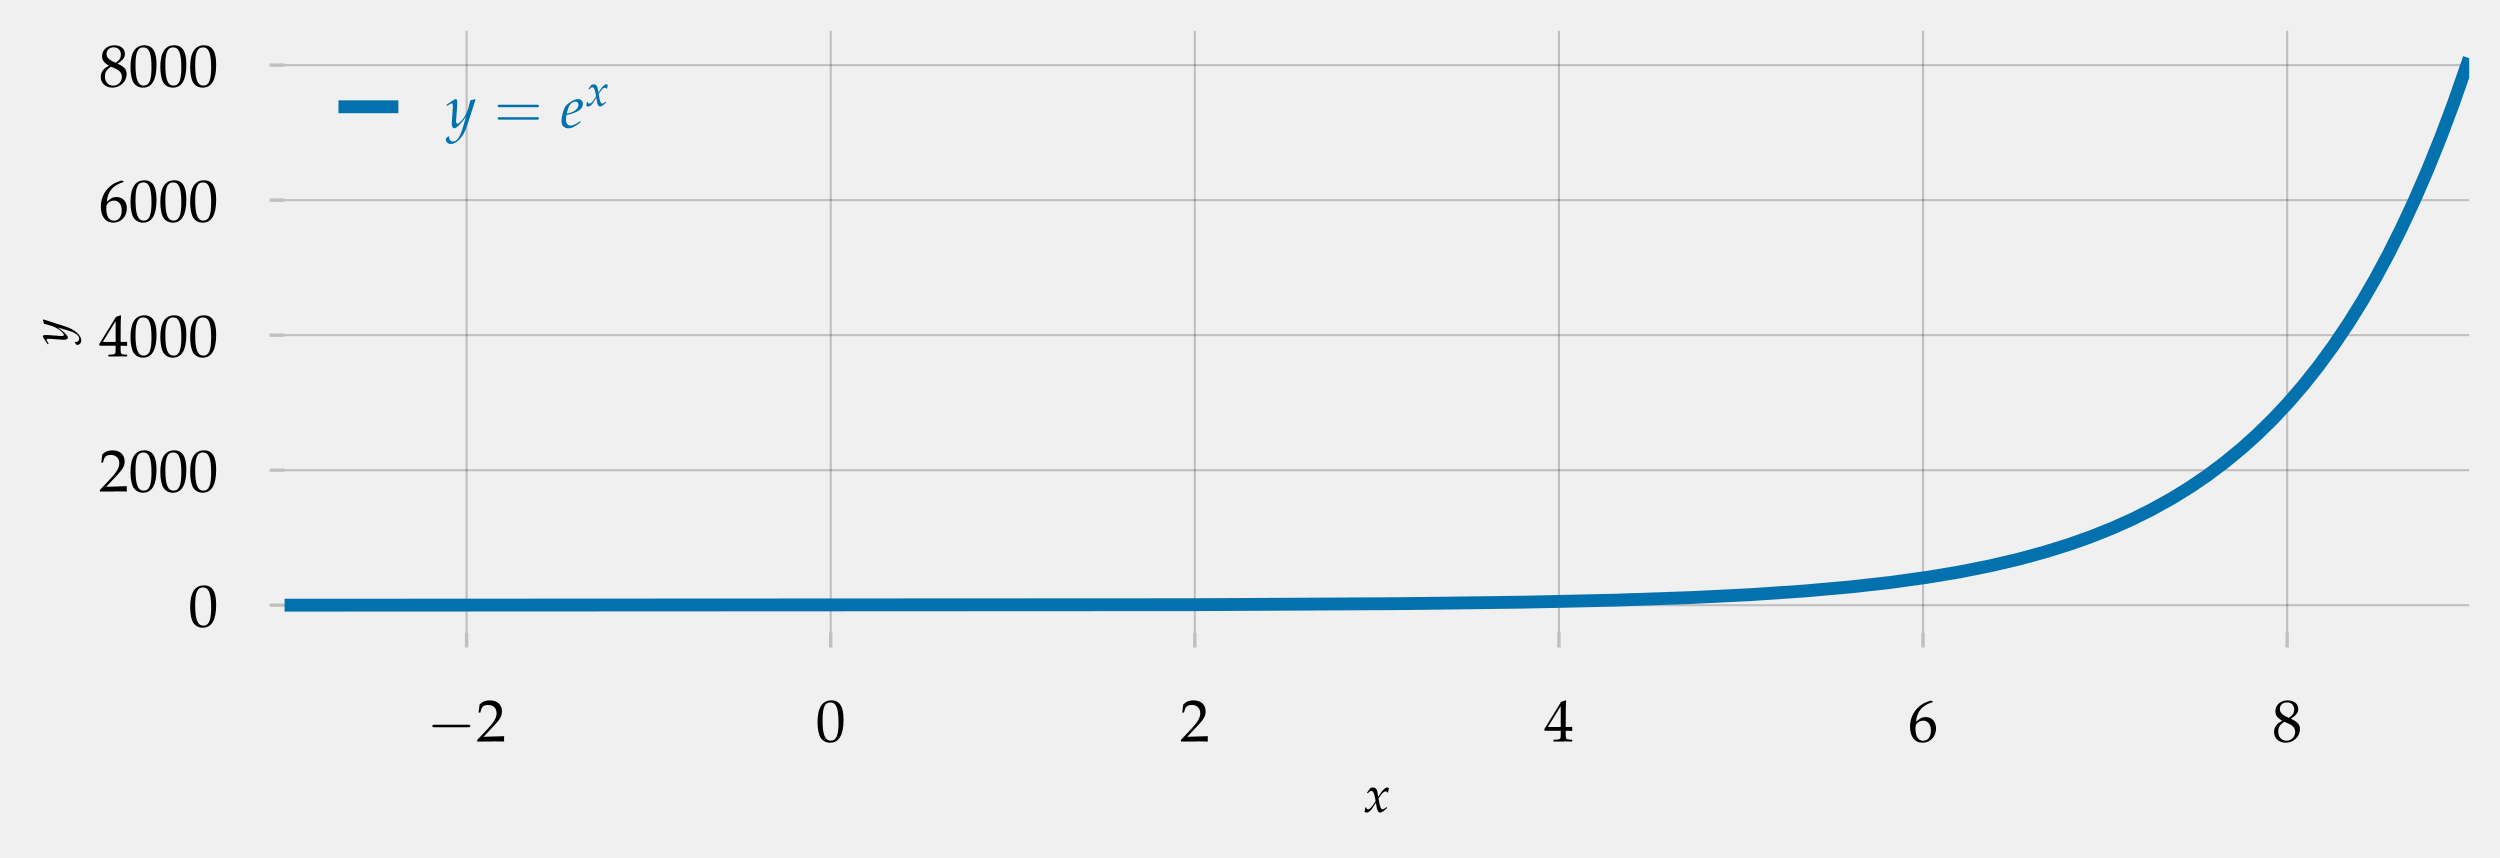
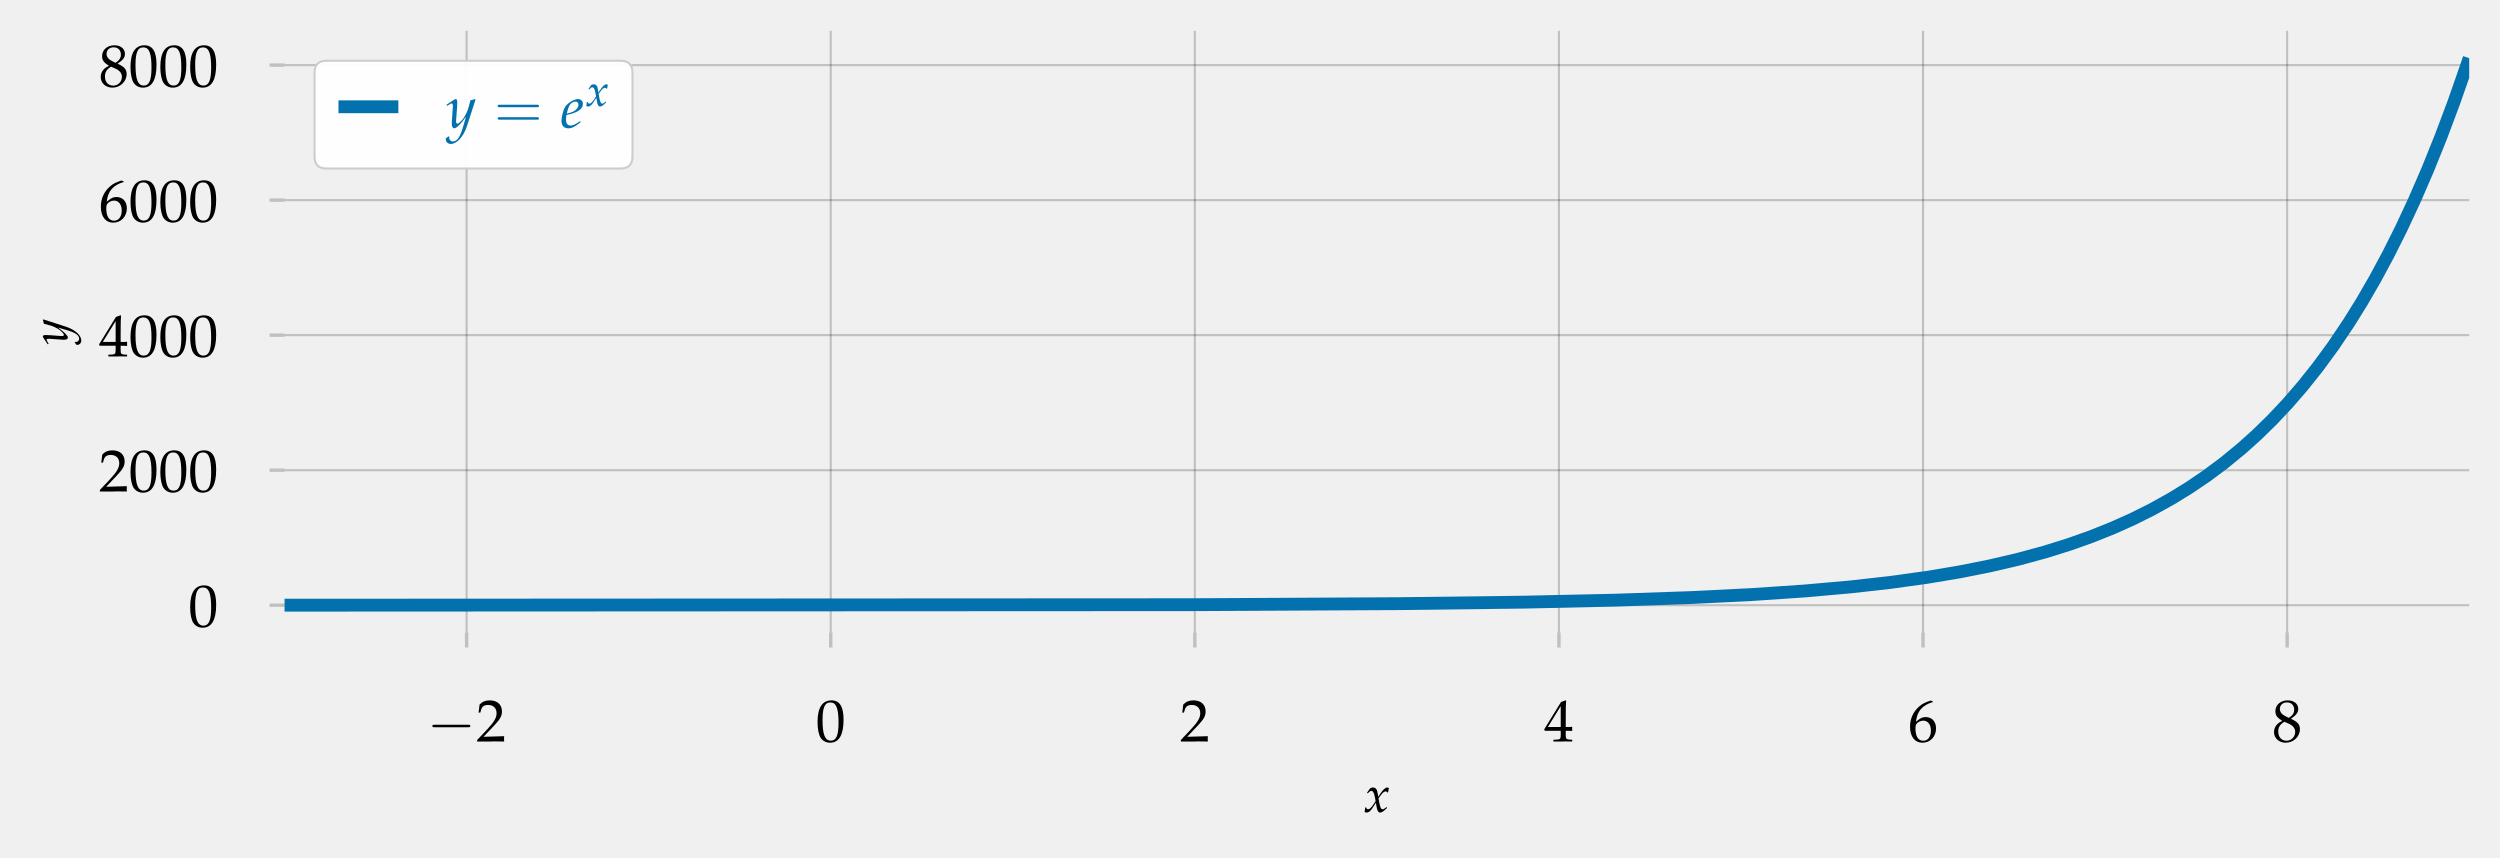
<svg xmlns="http://www.w3.org/2000/svg" xmlns:xlink="http://www.w3.org/1999/xlink" height="200.4pt" version="1.1" viewBox="0 0 584.4 200.4" width="584.4pt">
  <defs>
    <style type="text/css">*{stroke-linecap:butt;stroke-linejoin:round;}</style>
  </defs>
  <g id="figure_1">
    <g id="patch_1">
      <path d="M 0 200.4  L 584.4 200.4  L 584.4 0  L 0 0  z " style="fill:none;" />
    </g>
    <g id="axes_1">
      <g id="patch_2">
        <path d="M 66.521 147.862  L 577.2 147.862  L 577.2 7.2  L 66.521 7.2  z " style="fill:none;" />
      </g>
      <g id="matplotlib.axis_1">
        <g id="xtick_1">
          <g id="line2d_1">
-             <path clip-path="url(#p0c03dcabbe)" d="M 109.077 147.862  L 109.077 7.2  " style="fill:none;stroke:#000000;stroke-linejoin:miter;stroke-opacity:0.2;stroke-width:0.5;" />
+             <path clip-path="url(#p39c92717d8)" d="M 109.077 147.862  L 109.077 7.2  " style="fill:none;stroke:#000000;stroke-linejoin:miter;stroke-opacity:0.2;stroke-width:0.5;" />
          </g>
          <g id="line2d_2">
            <defs>
-               <path d="M 0 0  L 0 3.5  " id="m3e844be7b1" style="stroke:#000000;stroke-opacity:0.2;stroke-width:0.8;" />
-             </defs>
-             <g>
-               <use style="fill-opacity:0.2;stroke:#000000;stroke-opacity:0.2;stroke-width:0.8;" x="109.077" xlink:href="#m3e844be7b1" y="147.862" />
+               <path d="M 0 0  L 0 3.5  " id="m8bd1246eb8" style="stroke:#000000;stroke-opacity:0.2;stroke-width:0.8;" />
+             </defs>
+             <g>
+               <use style="fill-opacity:0.2;stroke:#000000;stroke-opacity:0.2;stroke-width:0.8;" x="109.077" xlink:href="#m8bd1246eb8" y="147.862" />
            </g>
          </g>
          <g id="text_1">
            <g transform="translate(99.85429 173.3412)scale(0.14 -0.14)">
              <defs>
                <path d="M 4218 1472  C 4326 1472 4442 1472 4442 1600  C 4442 1728 4326 1728 4218 1728  L 755 1728  C 646 1728 531 1728 531 1600  C 531 1472 646 1472 755 1472  L 4218 1472  z " id="CMSY10-0" transform="scale(0.015625)" />
                <path d="M 102 166  L 102 0  C 1299 0 1299 0 1530 0  C 1760 19 1760 19 2995 0  C 2982 134 2982 198 2982 287  C 2982 370 2982 434 2995 574  C 2259 542 1965 536 781 510  L 1946 1741  C 2566 2398 2758 2749 2758 3228  C 2758 3961 2259 4416 1446 4416  C 986 4416 672 4287 358 3967  L 250 3100  L 435 3100  L 518 3394  C 621 3763 851 3923 1280 3923  C 1830 3923 2182 3578 2182 3036  C 2182 2558 1914 2086 1190 1320  L 102 166  z " id="URWPalladioL-Roma-32" transform="scale(0.015625)" />
              </defs>
              <use transform="scale(1.038107)" xlink:href="#CMSY10-0" />
              <use transform="translate(81.9417 0)scale(0.996264)" xlink:href="#URWPalladioL-Roma-32" />
            </g>
          </g>
        </g>
        <g id="xtick_2">
          <g id="line2d_3">
-             <path clip-path="url(#p0c03dcabbe)" d="M 194.19 147.862  L 194.19 7.2  " style="fill:none;stroke:#000000;stroke-linejoin:miter;stroke-opacity:0.2;stroke-width:0.5;" />
+             <path clip-path="url(#p39c92717d8)" d="M 194.19 147.862  L 194.19 7.2  " style="fill:none;stroke:#000000;stroke-linejoin:miter;stroke-opacity:0.2;stroke-width:0.5;" />
          </g>
          <g id="line2d_4">
            <g>
-               <use style="fill-opacity:0.2;stroke:#000000;stroke-opacity:0.2;stroke-width:0.8;" x="194.19" xlink:href="#m3e844be7b1" y="147.862" />
+               <use style="fill-opacity:0.2;stroke:#000000;stroke-opacity:0.2;stroke-width:0.8;" x="194.19" xlink:href="#m8bd1246eb8" y="147.862" />
            </g>
          </g>
          <g id="text_2">
            <g transform="translate(190.7034 173.3412)scale(0.14 -0.14)">
              <defs>
                <path d="M 1683 4416  C 691 4416 186 3628 186 2076  C 186 1326 320 679 544 365  C 768 51 1126 -128 1523 -128  C 2490 -128 2976 704 2976 2345  C 2976 3749 2560 4416 1683 4416  z M 1568 4191  C 2189 4191 2438 3563 2438 2025  C 2438 660 2195 96 1606 96  C 986 96 723 743 723 2307  C 723 3660 960 4191 1568 4191  z " id="URWPalladioL-Roma-30" transform="scale(0.015625)" />
              </defs>
              <use transform="scale(0.996264)" xlink:href="#URWPalladioL-Roma-30" />
            </g>
          </g>
        </g>
        <g id="xtick_3">
          <g id="line2d_5">
-             <path clip-path="url(#p0c03dcabbe)" d="M 279.303 147.862  L 279.303 7.2  " style="fill:none;stroke:#000000;stroke-linejoin:miter;stroke-opacity:0.2;stroke-width:0.5;" />
+             <path clip-path="url(#p39c92717d8)" d="M 279.303 147.862  L 279.303 7.2  " style="fill:none;stroke:#000000;stroke-linejoin:miter;stroke-opacity:0.2;stroke-width:0.5;" />
          </g>
          <g id="line2d_6">
            <g>
-               <use style="fill-opacity:0.2;stroke:#000000;stroke-opacity:0.2;stroke-width:0.8;" x="279.303" xlink:href="#m3e844be7b1" y="147.862" />
+               <use style="fill-opacity:0.2;stroke:#000000;stroke-opacity:0.2;stroke-width:0.8;" x="279.303" xlink:href="#m8bd1246eb8" y="147.862" />
            </g>
          </g>
          <g id="text_3">
            <g transform="translate(275.8165 173.3412)scale(0.14 -0.14)">
              <use transform="scale(0.996264)" xlink:href="#URWPalladioL-Roma-32" />
            </g>
          </g>
        </g>
        <g id="xtick_4">
          <g id="line2d_7">
-             <path clip-path="url(#p0c03dcabbe)" d="M 364.417 147.862  L 364.417 7.2  " style="fill:none;stroke:#000000;stroke-linejoin:miter;stroke-opacity:0.2;stroke-width:0.5;" />
+             <path clip-path="url(#p39c92717d8)" d="M 364.417 147.862  L 364.417 7.2  " style="fill:none;stroke:#000000;stroke-linejoin:miter;stroke-opacity:0.2;stroke-width:0.5;" />
          </g>
          <g id="line2d_8">
            <g>
-               <use style="fill-opacity:0.2;stroke:#000000;stroke-opacity:0.2;stroke-width:0.8;" x="364.417" xlink:href="#m3e844be7b1" y="147.862" />
+               <use style="fill-opacity:0.2;stroke:#000000;stroke-opacity:0.2;stroke-width:0.8;" x="364.417" xlink:href="#m8bd1246eb8" y="147.862" />
            </g>
          </g>
          <g id="text_4">
            <g transform="translate(360.9297 173.3412)scale(0.14 -0.14)">
              <defs>
                <path d="M 1792 1152  L 1792 684  C 1792 310 1722 223 1408 210  L 1011 192  L 1011 0  C 1862 0 1862 0 2016 0  C 2170 19 2170 19 3021 0  L 3021 192  L 2714 210  C 2400 229 2330 310 2330 684  L 2330 1152  C 2707 1152 2842 1145 3021 1127  L 3021 1580  C 2720 1555 2598 1555 2502 1561  L 2483 1561  L 2330 1561  L 2330 2445  C 2330 3576 2342 4122 2374 4383  L 2298 4416  L 1824 4243  L 13 1299  L 83 1152  L 1792 1152  z M 1792 1561  L 416 1561  L 1792 3798  L 1792 1561  z " id="URWPalladioL-Roma-34" transform="scale(0.015625)" />
              </defs>
              <use transform="scale(0.996264)" xlink:href="#URWPalladioL-Roma-34" />
            </g>
          </g>
        </g>
        <g id="xtick_5">
          <g id="line2d_9">
-             <path clip-path="url(#p0c03dcabbe)" d="M 449.53 147.862  L 449.53 7.2  " style="fill:none;stroke:#000000;stroke-linejoin:miter;stroke-opacity:0.2;stroke-width:0.5;" />
+             <path clip-path="url(#p39c92717d8)" d="M 449.53 147.862  L 449.53 7.2  " style="fill:none;stroke:#000000;stroke-linejoin:miter;stroke-opacity:0.2;stroke-width:0.5;" />
          </g>
          <g id="line2d_10">
            <g>
-               <use style="fill-opacity:0.2;stroke:#000000;stroke-opacity:0.2;stroke-width:0.8;" x="449.53" xlink:href="#m3e844be7b1" y="147.862" />
+               <use style="fill-opacity:0.2;stroke:#000000;stroke-opacity:0.2;stroke-width:0.8;" x="449.53" xlink:href="#m8bd1246eb8" y="147.862" />
            </g>
          </g>
          <g id="text_5">
            <g transform="translate(446.0429 173.3412)scale(0.14 -0.14)">
              <defs>
                <path d="M 2662 4287  L 2426 4396  C 1811 4193 1549 4066 1222 3788  C 563 3237 205 2463 205 1585  C 205 526 717 -128 1542 -128  C 2374 -128 2995 532 2995 1405  C 2995 2143 2554 2624 1875 2624  C 1555 2624 1363 2540 986 2239  C 915 2182 909 2175 838 2124  C 973 3275 1510 3895 2662 4237  L 2662 4287  z M 1632 2239  C 2118 2239 2445 1816 2445 1180  C 2445 513 2118 83 1626 83  C 1082 83 787 551 787 1411  C 787 1636 813 1758 883 1867  C 1024 2085 1325 2239 1632 2239  z " id="URWPalladioL-Roma-36" transform="scale(0.015625)" />
              </defs>
              <use transform="scale(0.996264)" xlink:href="#URWPalladioL-Roma-36" />
            </g>
          </g>
        </g>
        <g id="xtick_6">
          <g id="line2d_11">
-             <path clip-path="url(#p0c03dcabbe)" d="M 534.643 147.862  L 534.643 7.2  " style="fill:none;stroke:#000000;stroke-linejoin:miter;stroke-opacity:0.2;stroke-width:0.5;" />
+             <path clip-path="url(#p39c92717d8)" d="M 534.643 147.862  L 534.643 7.2  " style="fill:none;stroke:#000000;stroke-linejoin:miter;stroke-opacity:0.2;stroke-width:0.5;" />
          </g>
          <g id="line2d_12">
            <g>
-               <use style="fill-opacity:0.2;stroke:#000000;stroke-opacity:0.2;stroke-width:0.8;" x="534.643" xlink:href="#m3e844be7b1" y="147.862" />
+               <use style="fill-opacity:0.2;stroke:#000000;stroke-opacity:0.2;stroke-width:0.8;" x="534.643" xlink:href="#m8bd1246eb8" y="147.862" />
            </g>
          </g>
          <g id="text_6">
            <g transform="translate(531.156 173.3412)scale(0.14 -0.14)">
              <defs>
                <path d="M 1075 2211  C 813 2089 704 2019 563 1884  C 320 1640 192 1352 192 1019  C 192 358 723 -128 1446 -128  C 2278 -128 2970 525 2970 1320  C 2970 1833 2733 2108 2003 2442  C 2586 2839 2790 3108 2790 3493  C 2790 4044 2336 4416 1658 4416  C 896 4416 339 3929 339 3256  C 339 2820 512 2576 1075 2211  z M 1818 1890  C 2221 1711 2464 1397 2464 1051  C 2464 512 2061 89 1542 89  C 998 89 646 474 646 1070  C 646 1538 832 1833 1306 2121  L 1818 1890  z M 1427 2711  C 1024 2910 819 3166 819 3486  C 819 3910 1126 4198 1581 4198  C 2048 4198 2355 3890 2355 3422  C 2355 3057 2195 2807 1779 2538  L 1427 2711  z " id="URWPalladioL-Roma-38" transform="scale(0.015625)" />
              </defs>
              <use transform="scale(0.996264)" xlink:href="#URWPalladioL-Roma-38" />
            </g>
          </g>
        </g>
        <g id="text_7">
          <g transform="translate(318.8712 189.8282)scale(0.12 -0.12)">
            <defs>
              <path d="M 134 567  C 134 440 122 358 83 153  C 70 76 64 57 58 12  C 154 -39 256 -64 333 -64  C 544 -64 794 121 992 421  L 1478 1164  L 1549 726  C 1632 185 1779 -64 2010 -64  C 2150 -64 2355 44 2560 230  L 2874 510  L 2816 631  C 2586 440 2426 345 2323 345  C 2227 345 2144 409 2080 536  C 2022 656 1952 891 1920 1075  L 1805 1716  L 2029 2027  C 2330 2439 2502 2585 2701 2585  C 2803 2585 2880 2534 2912 2439  L 3002 2465  L 3098 3007  C 3021 3052 2963 3072 2906 3072  C 2650 3072 2394 2841 1997 2255  L 1760 1906  L 1722 2211  C 1645 2841 1472 3072 1094 3072  C 928 3072 787 3020 730 2937  L 358 2408  L 467 2344  C 659 2560 787 2649 909 2649  C 1120 2649 1261 2389 1370 1767  L 1440 1373  L 1184 980  C 909 555 691 352 512 352  C 416 352 346 377 333 409  L 262 586  L 134 567  z " id="URWPalladioL-Ital-78" transform="scale(0.015625)" />
            </defs>
            <use transform="scale(0.996264)" xlink:href="#URWPalladioL-Ital-78" />
          </g>
        </g>
      </g>
      <g id="matplotlib.axis_2">
        <g id="ytick_1">
          <g id="line2d_13">
-             <path clip-path="url(#p0c03dcabbe)" d="M 66.521 141.469  L 577.2 141.469  " style="fill:none;stroke:#000000;stroke-linejoin:miter;stroke-opacity:0.2;stroke-width:0.5;" />
+             <path clip-path="url(#p39c92717d8)" d="M 66.521 141.469  L 577.2 141.469  " style="fill:none;stroke:#000000;stroke-linejoin:miter;stroke-opacity:0.2;stroke-width:0.5;" />
          </g>
          <g id="line2d_14">
            <defs>
-               <path d="M 0 0  L -3.5 0  " id="m66b25c35f8" style="stroke:#000000;stroke-opacity:0.2;stroke-width:0.8;" />
-             </defs>
-             <g>
-               <use style="fill-opacity:0.2;stroke:#000000;stroke-opacity:0.2;stroke-width:0.8;" x="66.521" xlink:href="#m66b25c35f8" y="141.469" />
+               <path d="M 0 0  L -3.5 0  " id="mca992869ad" style="stroke:#000000;stroke-opacity:0.2;stroke-width:0.8;" />
+             </defs>
+             <g>
+               <use style="fill-opacity:0.2;stroke:#000000;stroke-opacity:0.2;stroke-width:0.8;" x="66.521" xlink:href="#mca992869ad" y="141.469" />
            </g>
          </g>
          <g id="text_8">
            <g transform="translate(44.0467 146.4585)scale(0.14 -0.14)">
              <use transform="scale(0.996264)" xlink:href="#URWPalladioL-Roma-30" />
            </g>
          </g>
        </g>
        <g id="ytick_2">
          <g id="line2d_15">
-             <path clip-path="url(#p0c03dcabbe)" d="M 66.521 109.907  L 577.2 109.907  " style="fill:none;stroke:#000000;stroke-linejoin:miter;stroke-opacity:0.2;stroke-width:0.5;" />
+             <path clip-path="url(#p39c92717d8)" d="M 66.521 109.907  L 577.2 109.907  " style="fill:none;stroke:#000000;stroke-linejoin:miter;stroke-opacity:0.2;stroke-width:0.5;" />
          </g>
          <g id="line2d_16">
            <g>
-               <use style="fill-opacity:0.2;stroke:#000000;stroke-opacity:0.2;stroke-width:0.8;" x="66.521" xlink:href="#m66b25c35f8" y="109.907" />
+               <use style="fill-opacity:0.2;stroke:#000000;stroke-opacity:0.2;stroke-width:0.8;" x="66.521" xlink:href="#mca992869ad" y="109.907" />
            </g>
          </g>
          <g id="text_9">
            <g transform="translate(23.12516 114.8964)scale(0.14 -0.14)">
              <use transform="scale(0.996264)" xlink:href="#URWPalladioL-Roma-32" />
              <use transform="translate(49.8132 0)scale(0.996264)" xlink:href="#URWPalladioL-Roma-30" />
              <use transform="translate(99.6264 0)scale(0.996264)" xlink:href="#URWPalladioL-Roma-30" />
              <use transform="translate(149.4396 0)scale(0.996264)" xlink:href="#URWPalladioL-Roma-30" />
            </g>
          </g>
        </g>
        <g id="ytick_3">
          <g id="line2d_17">
-             <path clip-path="url(#p0c03dcabbe)" d="M 66.521 78.345  L 577.2 78.345  " style="fill:none;stroke:#000000;stroke-linejoin:miter;stroke-opacity:0.2;stroke-width:0.5;" />
+             <path clip-path="url(#p39c92717d8)" d="M 66.521 78.345  L 577.2 78.345  " style="fill:none;stroke:#000000;stroke-linejoin:miter;stroke-opacity:0.2;stroke-width:0.5;" />
          </g>
          <g id="line2d_18">
            <g>
-               <use style="fill-opacity:0.2;stroke:#000000;stroke-opacity:0.2;stroke-width:0.8;" x="66.521" xlink:href="#m66b25c35f8" y="78.345" />
+               <use style="fill-opacity:0.2;stroke:#000000;stroke-opacity:0.2;stroke-width:0.8;" x="66.521" xlink:href="#mca992869ad" y="78.345" />
            </g>
          </g>
          <g id="text_10">
            <g transform="translate(23.12516 83.33437)scale(0.14 -0.14)">
              <use transform="scale(0.996264)" xlink:href="#URWPalladioL-Roma-34" />
              <use transform="translate(49.8132 0)scale(0.996264)" xlink:href="#URWPalladioL-Roma-30" />
              <use transform="translate(99.6264 0)scale(0.996264)" xlink:href="#URWPalladioL-Roma-30" />
              <use transform="translate(149.4396 0)scale(0.996264)" xlink:href="#URWPalladioL-Roma-30" />
            </g>
          </g>
        </g>
        <g id="ytick_4">
          <g id="line2d_19">
-             <path clip-path="url(#p0c03dcabbe)" d="M 66.521 46.783  L 577.2 46.783  " style="fill:none;stroke:#000000;stroke-linejoin:miter;stroke-opacity:0.2;stroke-width:0.5;" />
+             <path clip-path="url(#p39c92717d8)" d="M 66.521 46.783  L 577.2 46.783  " style="fill:none;stroke:#000000;stroke-linejoin:miter;stroke-opacity:0.2;stroke-width:0.5;" />
          </g>
          <g id="line2d_20">
            <g>
-               <use style="fill-opacity:0.2;stroke:#000000;stroke-opacity:0.2;stroke-width:0.8;" x="66.521" xlink:href="#m66b25c35f8" y="46.783" />
+               <use style="fill-opacity:0.2;stroke:#000000;stroke-opacity:0.2;stroke-width:0.8;" x="66.521" xlink:href="#mca992869ad" y="46.783" />
            </g>
          </g>
          <g id="text_11">
            <g transform="translate(23.12516 51.77231)scale(0.14 -0.14)">
              <use transform="scale(0.996264)" xlink:href="#URWPalladioL-Roma-36" />
              <use transform="translate(49.8132 0)scale(0.996264)" xlink:href="#URWPalladioL-Roma-30" />
              <use transform="translate(99.6264 0)scale(0.996264)" xlink:href="#URWPalladioL-Roma-30" />
              <use transform="translate(149.4396 0)scale(0.996264)" xlink:href="#URWPalladioL-Roma-30" />
            </g>
          </g>
        </g>
        <g id="ytick_5">
          <g id="line2d_21">
-             <path clip-path="url(#p0c03dcabbe)" d="M 66.521 15.22  L 577.2 15.22  " style="fill:none;stroke:#000000;stroke-linejoin:miter;stroke-opacity:0.2;stroke-width:0.5;" />
+             <path clip-path="url(#p39c92717d8)" d="M 66.521 15.22  L 577.2 15.22  " style="fill:none;stroke:#000000;stroke-linejoin:miter;stroke-opacity:0.2;stroke-width:0.5;" />
          </g>
          <g id="line2d_22">
            <g>
-               <use style="fill-opacity:0.2;stroke:#000000;stroke-opacity:0.2;stroke-width:0.8;" x="66.521" xlink:href="#m66b25c35f8" y="15.22" />
+               <use style="fill-opacity:0.2;stroke:#000000;stroke-opacity:0.2;stroke-width:0.8;" x="66.521" xlink:href="#mca992869ad" y="15.22" />
            </g>
          </g>
          <g id="text_12">
            <g transform="translate(23.12516 20.21025)scale(0.14 -0.14)">
              <use transform="scale(0.996264)" xlink:href="#URWPalladioL-Roma-38" />
              <use transform="translate(49.8132 0)scale(0.996264)" xlink:href="#URWPalladioL-Roma-30" />
              <use transform="translate(99.6264 0)scale(0.996264)" xlink:href="#URWPalladioL-Roma-30" />
              <use transform="translate(149.4396 0)scale(0.996264)" xlink:href="#URWPalladioL-Roma-30" />
            </g>
          </g>
        </g>
        <g id="text_13">
          <g transform="translate(15.75388 80.51962)rotate(-90)scale(0.12 -0.12)">
            <defs>
              <path d="M -45 -1132  C -51 -1176 -51 -1214 -51 -1245  C -51 -1517 186 -1741 474 -1741  C 1152 -1741 1856 -955 2234 216  L 3136 3014  L 3066 3072  C 2880 3001 2733 2963 2592 2950  L 2368 2111  C 2291 1812 2067 1348 1856 1036  C 1632 712 1318 432 1178 432  C 1101 432 1043 578 1050 737  L 1056 820  L 1152 2053  C 1165 2250 1178 2492 1178 2670  C 1178 2956 1133 3072 1024 3072  C 941 3072 851 3027 544 2816  L 19 2460  L 90 2346  L 410 2537  L 435 2556  C 499 2594 544 2613 570 2613  C 659 2613 710 2492 710 2282  C 710 2276 710 2238 704 2187  L 595 642  L 589 388  C 589 121 704 -64 864 -64  C 1101 -64 1638 477 2118 1195  L 1805 108  C 1478 -1012 1158 -1472 710 -1472  C 486 -1472 314 -1302 314 -1081  C 314 -1049 320 -999 326 -942  L 262 -917  L -45 -1132  z " id="URWPalladioL-Ital-79" transform="scale(0.015625)" />
            </defs>
            <use transform="scale(0.996264)" xlink:href="#URWPalladioL-Ital-79" />
          </g>
        </g>
      </g>
      <g id="line2d_23">
-         <path clip-path="url(#p0c03dcabbe)" d="M 66.521 141.468  L 278.664 141.354  L 326.716 141.113  L 356.365 140.756  L 377.835 140.288  L 395.216 139.692  L 409.529 138.982  L 421.798 138.151  L 432.533 137.199  L 441.734 136.168  L 450.424 134.967  L 458.092 133.683  L 465.249 132.258  L 471.894 130.701  L 478.029 129.031  L 483.652 127.274  L 488.764 125.463  L 493.876 123.42  L 498.476 121.359  L 503.077 119.063  L 507.678 116.505  L 511.767 113.987  L 515.857 111.215  L 519.946 108.164  L 524.036 104.804  L 527.614 101.588  L 531.192 98.09  L 534.771 94.285  L 538.349 90.146  L 541.927 85.644  L 545.506 80.747  L 549.084 75.42  L 552.151 70.484  L 555.218 65.179  L 558.285 59.478  L 561.353 53.35  L 564.42 46.765  L 567.487 39.688  L 570.554 32.081  L 573.621 23.906  L 576.688 15.121  L 577.2 13.594  L 577.2 13.594  " style="fill:none;stroke:#0271ae;stroke-linejoin:miter;stroke-width:3;" />
+         <path clip-path="url(#p39c92717d8)" d="M 66.521 141.468  L 278.664 141.354  L 326.716 141.113  L 356.365 140.756  L 377.835 140.288  L 395.216 139.692  L 409.529 138.982  L 421.798 138.151  L 432.533 137.199  L 441.734 136.168  L 450.424 134.967  L 458.092 133.683  L 465.249 132.258  L 471.894 130.701  L 478.029 129.031  L 483.652 127.274  L 488.764 125.463  L 493.876 123.42  L 498.476 121.359  L 503.077 119.063  L 507.678 116.505  L 511.767 113.987  L 515.857 111.215  L 519.946 108.164  L 524.036 104.804  L 527.614 101.588  L 531.192 98.09  L 534.771 94.285  L 538.349 90.146  L 541.927 85.644  L 545.506 80.747  L 549.084 75.42  L 552.151 70.484  L 555.218 65.179  L 558.285 59.478  L 561.353 53.35  L 564.42 46.765  L 567.487 39.688  L 570.554 32.081  L 573.621 23.906  L 576.688 15.121  L 577.2 13.594  L 577.2 13.594  " style="fill:none;stroke:#0271ae;stroke-linejoin:miter;stroke-width:3;" />
      </g>
      <g id="legend_1">
+         <g id="patch_3">
+           <path d="M 76.321 39.393  L 145.051 39.393  Q 147.851 39.393 147.851 36.593  L 147.851 17  Q 147.851 14.2 145.051 14.2  L 76.321 14.2  Q 73.521 14.2 73.521 17  L 73.521 36.593  Q 73.521 39.393 76.321 39.393  z " style="fill:#ffffff;opacity:0.95;stroke:#cccccc;stroke-linejoin:miter;stroke-width:0.5;" />
+         </g>
        <g id="line2d_24">
          <path d="M 79.121 24.959  L 93.121 24.959  " style="fill:none;stroke:#0271ae;stroke-linejoin:miter;stroke-width:3;" />
        </g>
        <g id="line2d_25" />
        <g id="text_14">
          <g style="fill:#0271ae;" transform="translate(104.3206 29.85946)scale(0.14 -0.14)">
            <defs>
              <path d="M 4397 2111  C 4493 2111 4614 2111 4614 2239  C 4614 2368 4493 2368 4403 2368  L 570 2368  C 480 2368 358 2368 358 2239  C 358 2111 480 2111 576 2111  L 4397 2111  z M 4403 832  C 4493 832 4614 832 4614 960  C 4614 1088 4493 1088 4397 1088  L 576 1088  C 480 1088 358 1088 358 960  C 358 832 480 832 570 832  L 4403 832  z " id="CMR10-3d" transform="scale(0.015625)" />
              <path d="M 2099 713  L 1946 605  C 1606 363 1299 236 1069 236  C 768 236 582 471 582 853  C 582 1011 602 1183 634 1367  L 1158 1494  C 1267 1520 1440 1583 1600 1653  C 2144 1888 2394 2180 2394 2574  C 2394 2873 2176 3072 1856 3072  C 1440 3072 730 2631 480 2225  C 288 1907 96 1151 96 725  C 96 230 378 -64 838 -64  C 1203 -64 1562 115 2150 592  L 2099 713  z M 723 1748  C 832 2187 960 2460 1146 2625  C 1261 2727 1459 2803 1613 2803  C 1798 2803 1920 2676 1920 2472  C 1920 2193 1696 1894 1363 1736  C 1184 1647 954 1577 666 1513  L 723 1748  z " id="URWPalladioL-Ital-65" transform="scale(0.015625)" />
            </defs>
            <use transform="scale(0.996264)" xlink:href="#URWPalladioL-Ital-79" />
            <use transform="translate(79.97775 0)scale(1.038107)" xlink:href="#CMR10-3d" />
            <use transform="translate(190.8387 0)scale(0.996264)" xlink:href="#URWPalladioL-Ital-65" />
            <use transform="translate(233.0723 36.16437)scale(0.757155)" xlink:href="#URWPalladioL-Ital-78" />
          </g>
        </g>
      </g>
    </g>
  </g>
  <defs>
-     <clipPath id="p0c03dcabbe">
+     <clipPath id="p39c92717d8">
      <rect height="140.662" width="510.679" x="66.521" y="7.2" />
    </clipPath>
  </defs>
</svg>
